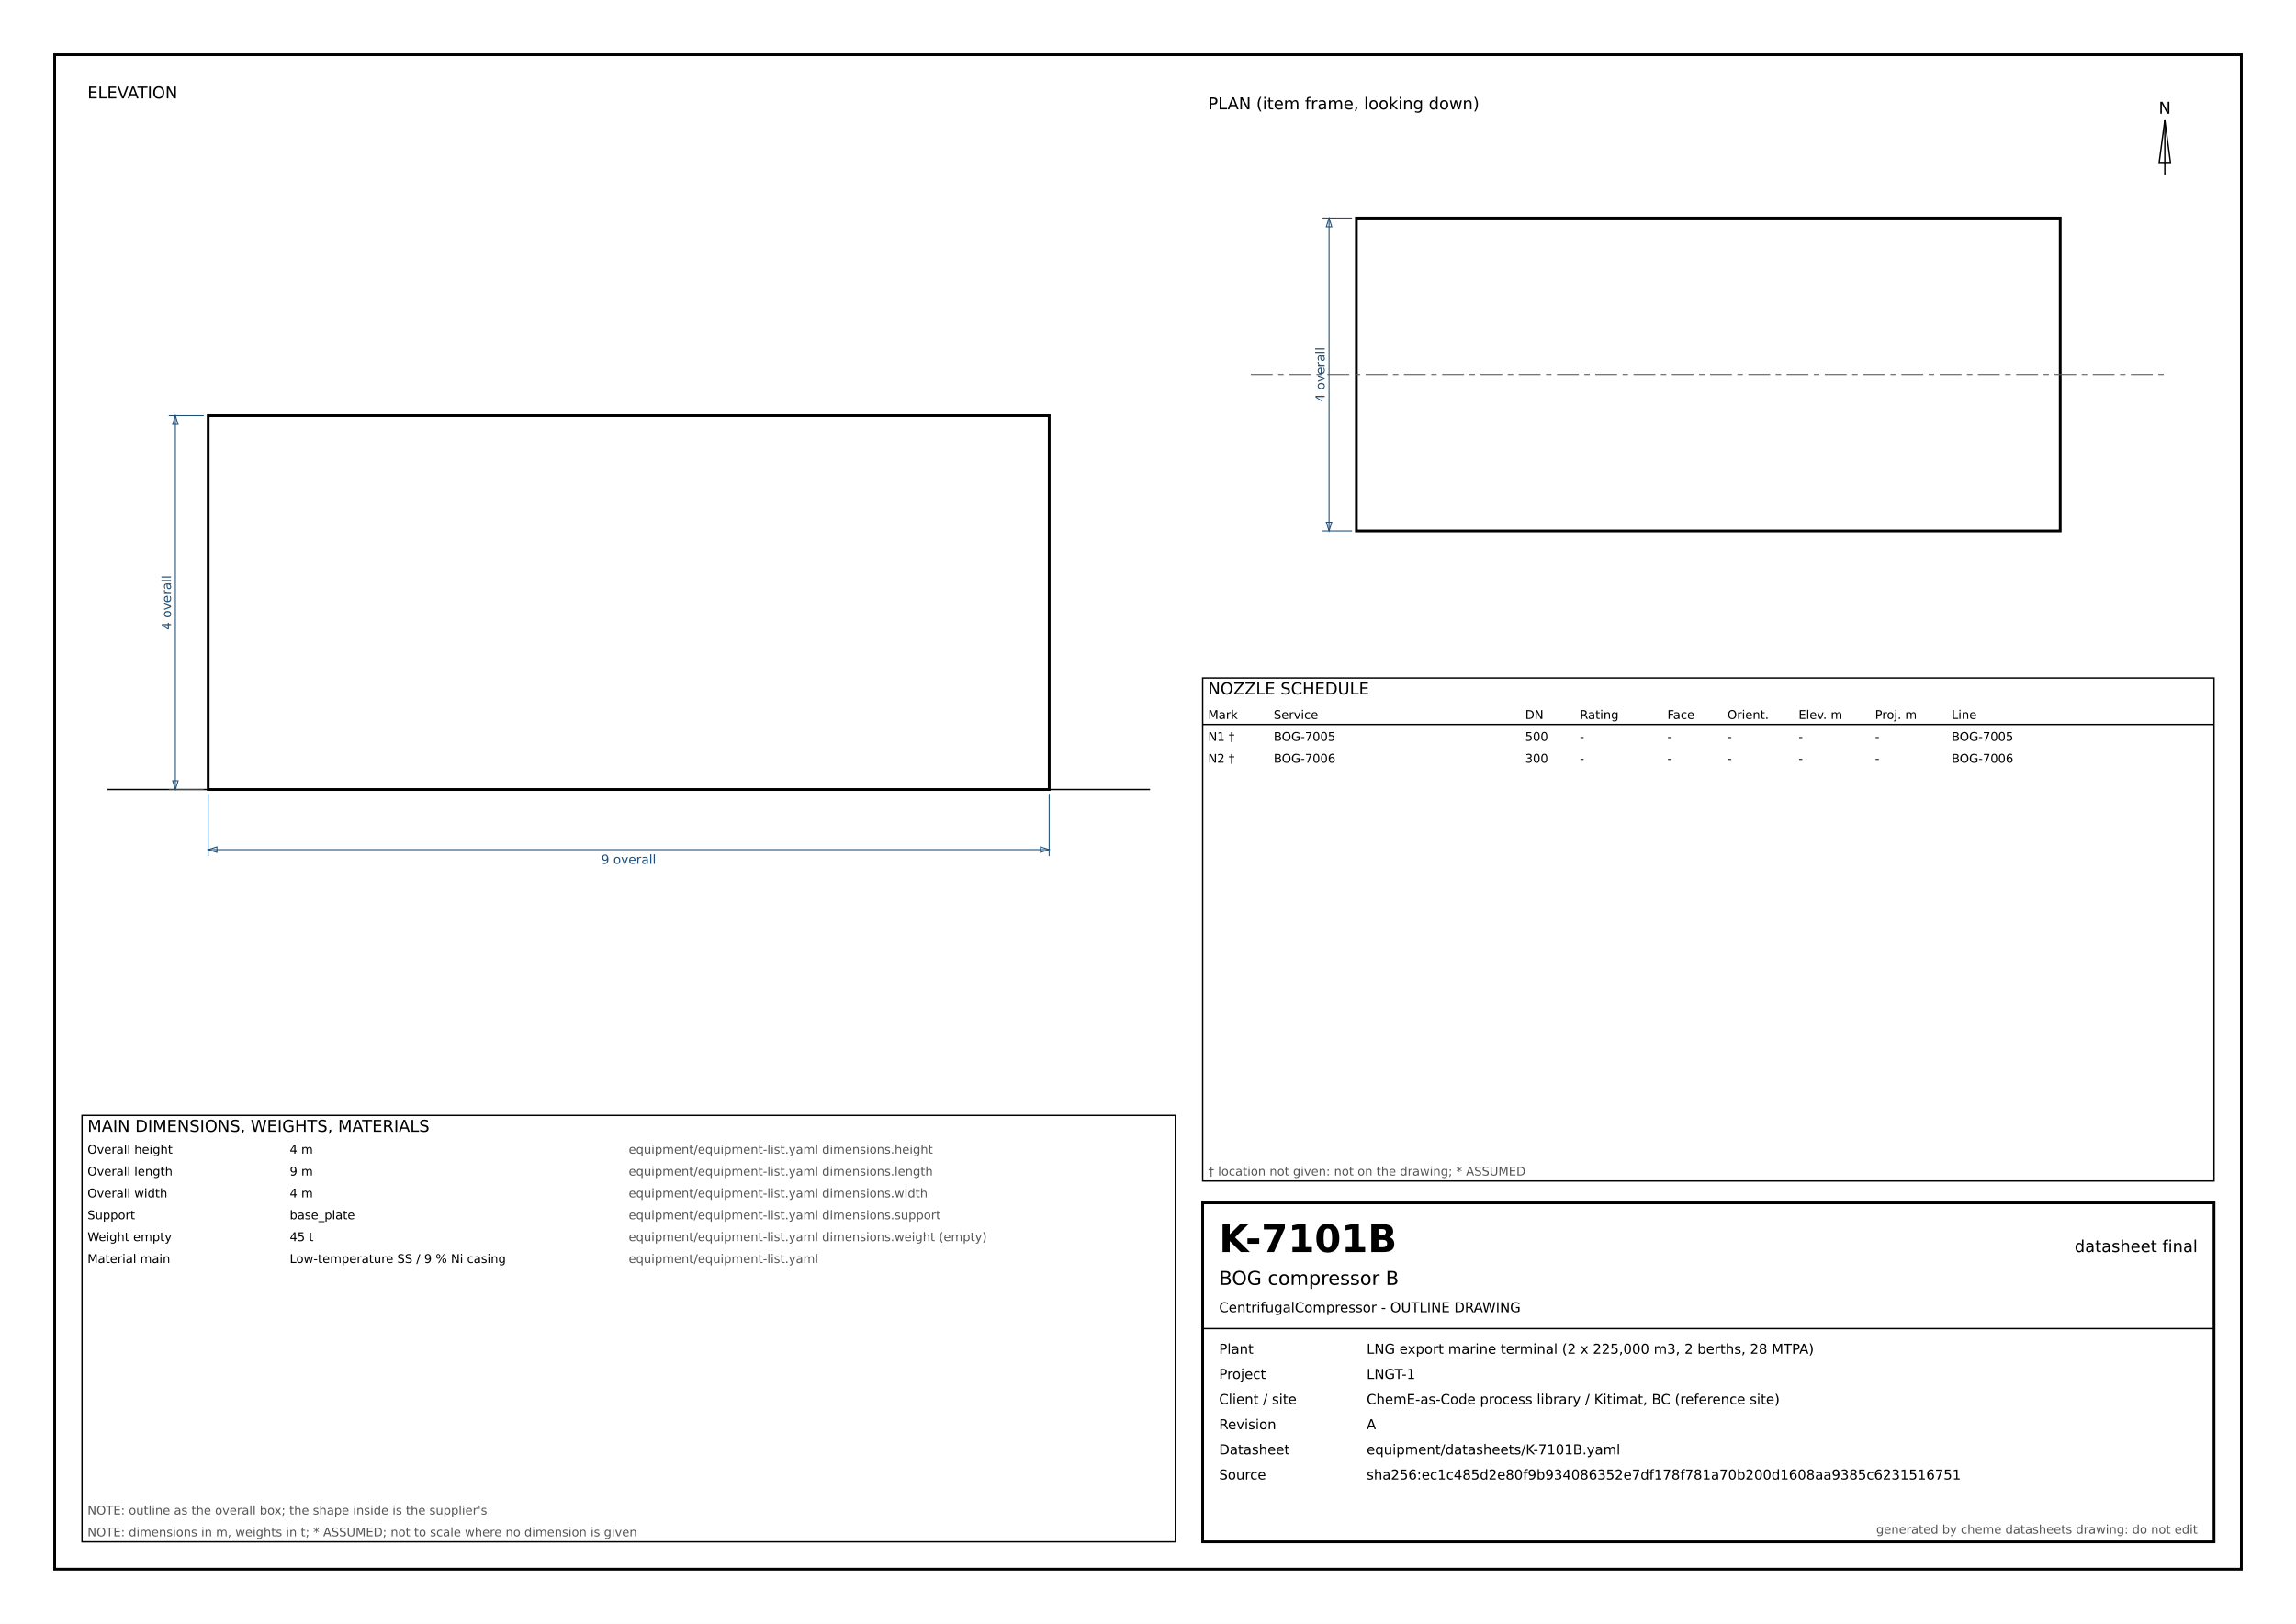
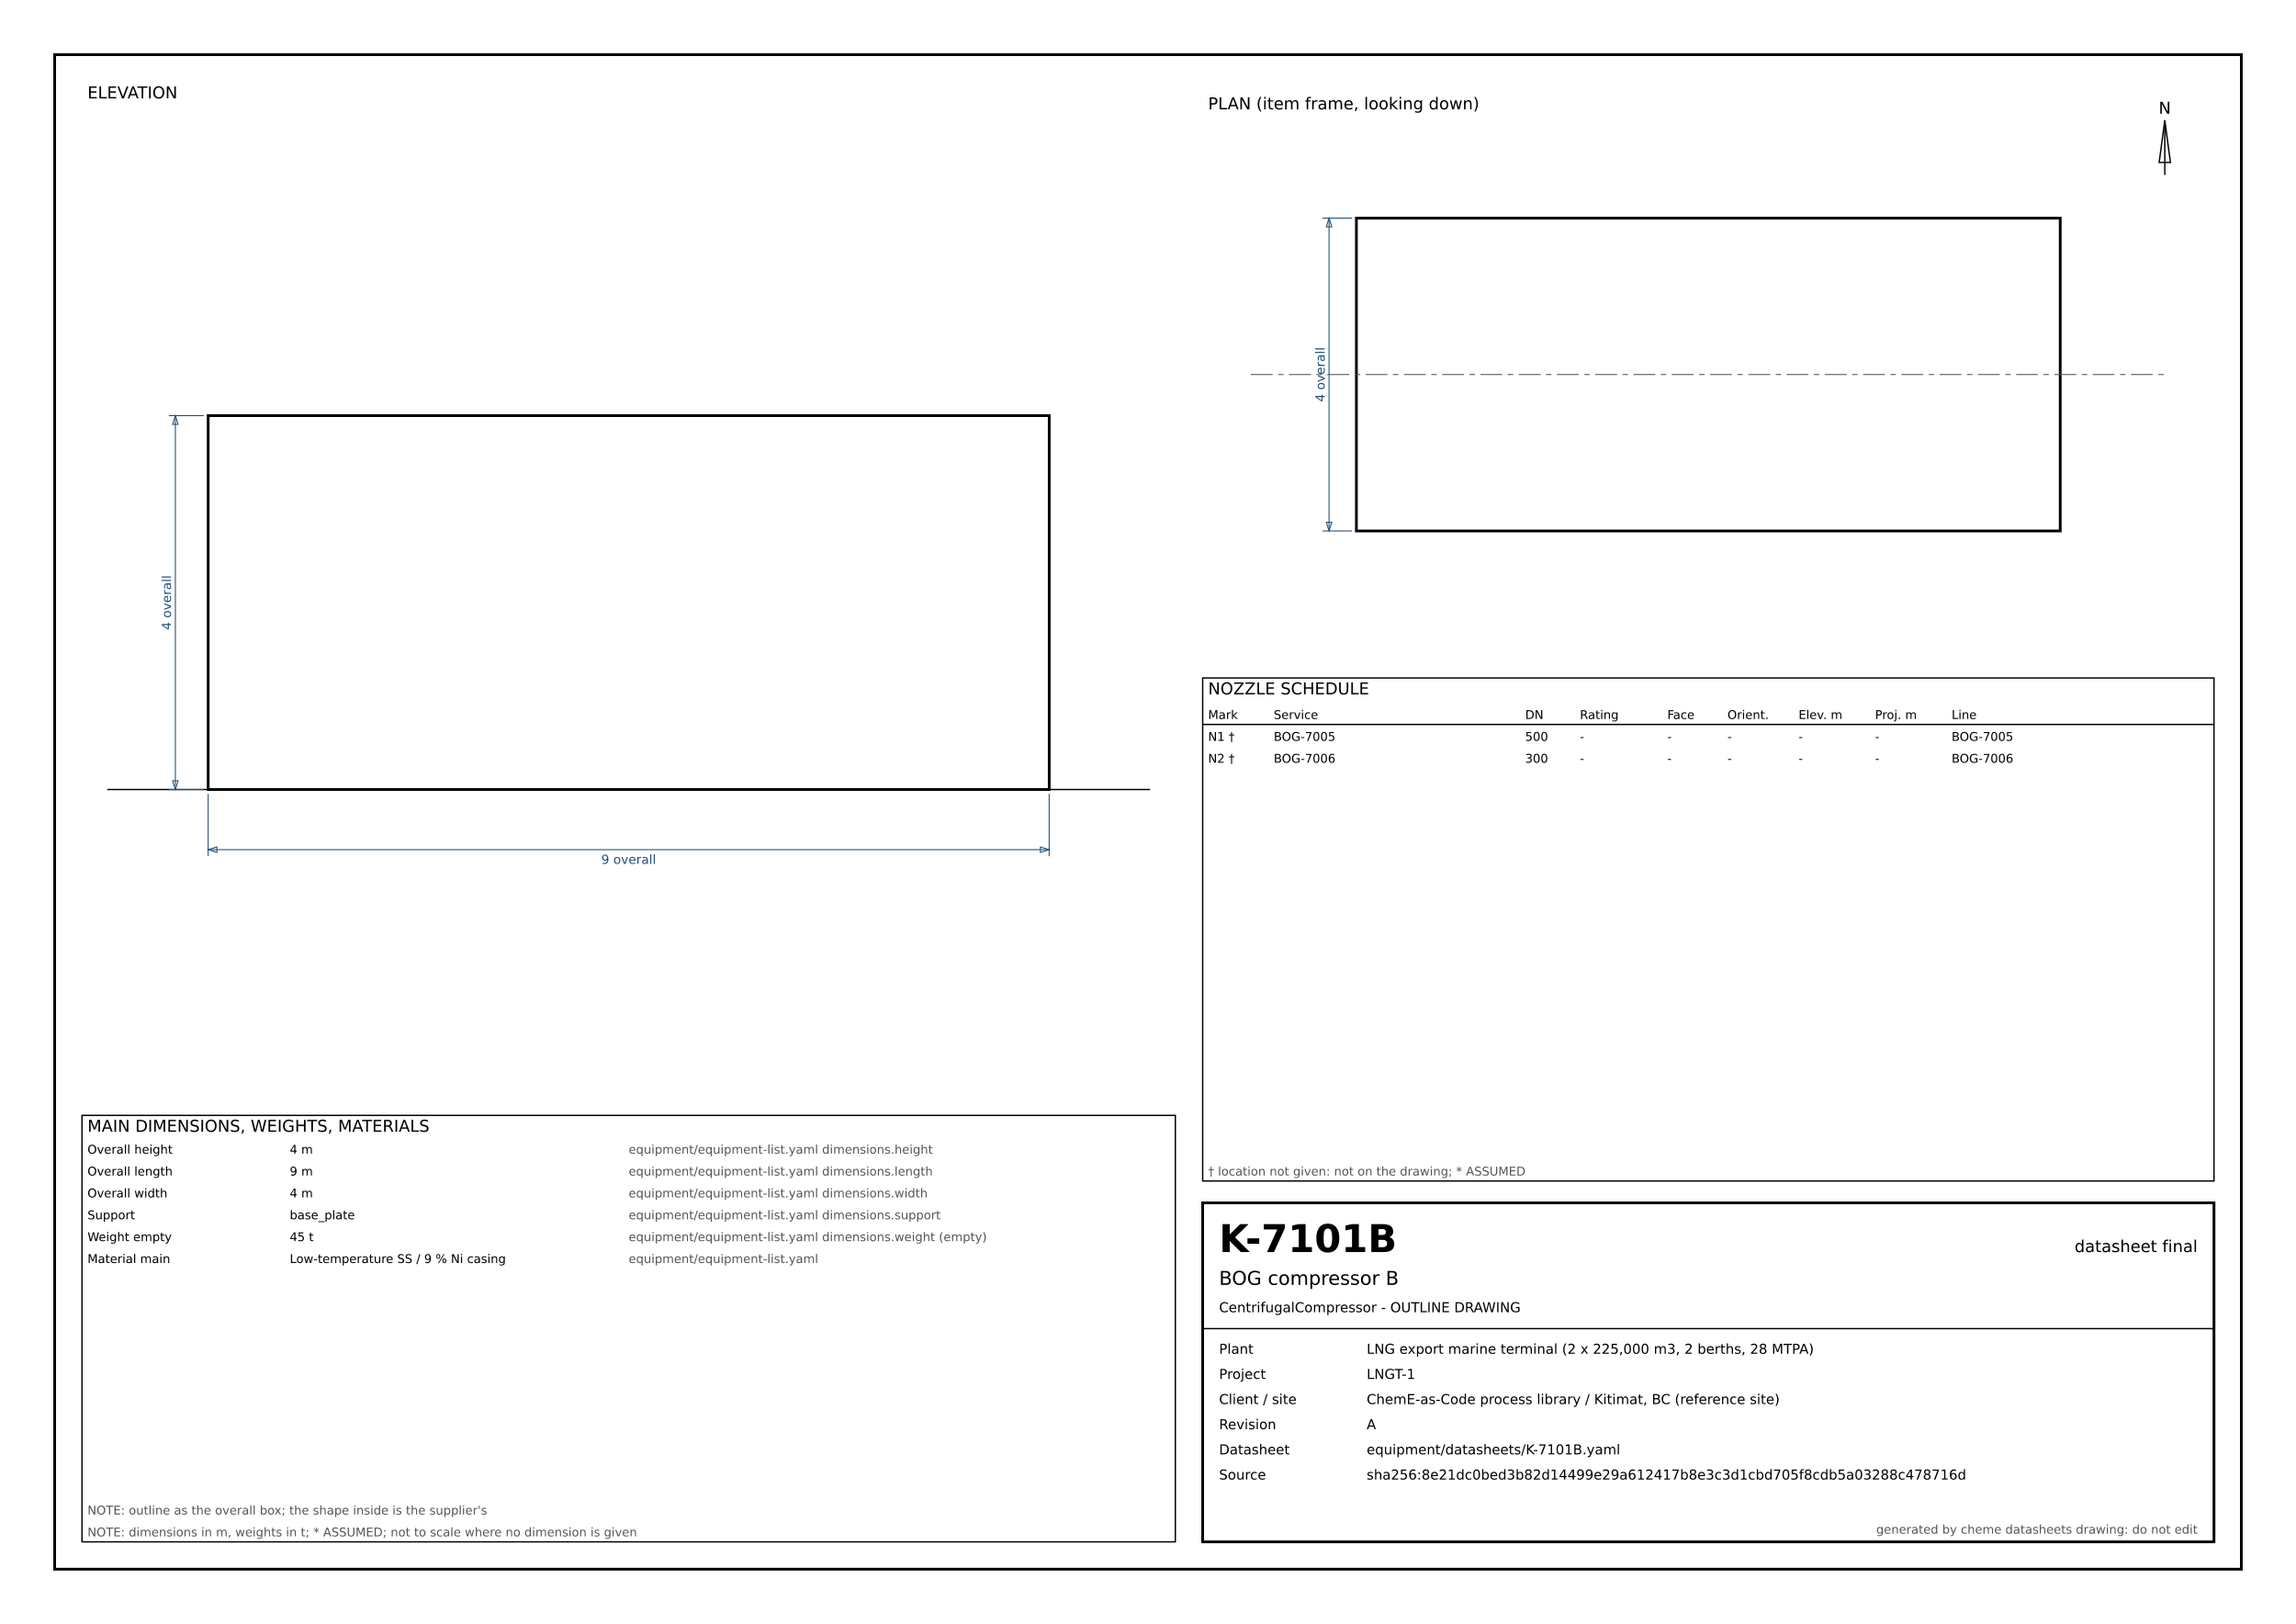
<svg xmlns="http://www.w3.org/2000/svg" width="420mm" height="297mm" viewBox="0 0 420 297">
  <style>
.frame{fill:none;stroke:#000;stroke-width:0.5}
.thin{fill:none;stroke:#000;stroke-width:0.25}
.outline{fill:#fff;stroke:#000;stroke-width:0.5}
.hidden{fill:none;stroke:#000;stroke-width:0.25;stroke-dasharray:1.5 1}
.centre{fill:none;stroke:#555;stroke-width:0.18;stroke-dasharray:4 1 1 1}
.tl{fill:none;stroke:#555;stroke-width:0.18;stroke-dasharray:2 1}
.dim{fill:none;stroke:#1f4e79;stroke-width:0.18}
.nozzle{fill:#fff;stroke:#b71c1c;stroke-width:0.35}
.section{fill:none;stroke:#2e7d32;stroke-width:0.25;stroke-dasharray:2 1}
text{font-family:'DejaVu Sans',Arial,Helvetica,sans-serif;fill:#000}
.t2{font-size:2.2px}.t25{font-size:2.5px}.t3{font-size:3px}.t35{font-size:3.5px}
.t5{font-size:5px;font-weight:bold}.t7{font-size:7px;font-weight:bold}
.dimt{font-size:2.3px;fill:#1f4e79}.nt{font-size:2.3px;fill:#b71c1c}
.note{font-size:2.2px;fill:#555}
.draft{font-size:40px;font-weight:bold;fill:#c62828;fill-opacity:0.12}
</style>
  <rect x="0" y="0" width="420" height="297" fill="#fff" />
  <rect x="10" y="10" width="400" height="277" class="frame" />
  <text x="16" y="18" class="t3" text-anchor="start">ELEVATION</text>
  <rect x="38.08" y="76.02" width="153.85" height="68.38" class="outline" />
  <line x1="19.62" y1="144.4" x2="210.38" y2="144.4" class="thin" />
  <line x1="38.08" y1="145.2" x2="38.08" y2="156.6" class="dim" />
  <line x1="191.92" y1="145.2" x2="191.92" y2="156.6" class="dim" />
  <line x1="38.08" y1="155.4" x2="191.92" y2="155.4" class="dim" />
  <path d="M38.08,155.4 l1.6,0.5 l0,-1 z" class="dim" />
  <path d="M191.92,155.4 l-1.6,0.5 l0,-1 z" class="dim" />
  <text x="115" y="158" class="dimt" text-anchor="middle">9 overall</text>
  <line x1="37.28" y1="144.4" x2="30.88" y2="144.4" class="dim" />
  <line x1="37.28" y1="76.02" x2="30.88" y2="76.02" class="dim" />
  <line x1="32.08" y1="144.4" x2="32.08" y2="76.02" class="dim" />
  <path d="M32.08,144.4 l0.5,-1.6 l-1,0 z" class="dim" />
  <path d="M32.08,76.02 l0.5,1.6 l-1,0 z" class="dim" />
  <text x="31.28" y="110.21" class="dimt" text-anchor="middle" transform="rotate(-90 31.28 110.21)">4 overall</text>
  <rect x="248.12" y="39.89" width="128.75" height="57.22" class="outline" />
  <line x1="247.32" y1="97.11" x2="241.93" y2="97.11" class="dim" />
  <line x1="247.32" y1="39.89" x2="241.93" y2="39.89" class="dim" />
  <line x1="243.12" y1="97.11" x2="243.12" y2="39.89" class="dim" />
  <path d="M243.12,97.11 l0.5,-1.6 l-1,0 z" class="dim" />
  <path d="M243.12,39.89 l0.5,1.6 l-1,0 z" class="dim" />
  <text x="242.32" y="68.5" class="dimt" text-anchor="middle" transform="rotate(-90 242.32 68.5)">4 overall</text>
  <line x1="228.81" y1="68.5" x2="396.19" y2="68.5" class="centre" />
  <line x1="396" y1="32" x2="396" y2="22" class="thin" />
  <path d="M396,22 L394.97,29.71 L397.03,29.71 z" class="thin" />
  <text x="396" y="20.8" class="t3" text-anchor="middle">N</text>
  <text x="221" y="20" class="t3" text-anchor="start">PLAN (item frame, looking down)</text>
  <text x="221" y="127" class="t3" text-anchor="start">NOZZLE SCHEDULE</text>
  <text x="221" y="131.5" class="t2" text-anchor="start">Mark</text>
  <text x="233" y="131.5" class="t2" text-anchor="start">Service</text>
  <text x="279" y="131.5" class="t2" text-anchor="start">DN</text>
  <text x="289" y="131.5" class="t2" text-anchor="start">Rating</text>
  <text x="305" y="131.5" class="t2" text-anchor="start">Face</text>
  <text x="316" y="131.5" class="t2" text-anchor="start">Orient.</text>
  <text x="329" y="131.5" class="t2" text-anchor="start">Elev. m</text>
  <text x="343" y="131.5" class="t2" text-anchor="start">Proj. m</text>
  <text x="357" y="131.5" class="t2" text-anchor="start">Line</text>
  <line x1="220" y1="132.5" x2="405" y2="132.5" class="thin" />
  <text x="221" y="135.5" class="t2" text-anchor="start">N1 †</text>
  <text x="233" y="135.5" class="t2" text-anchor="start">BOG-7005</text>
  <text x="279" y="135.5" class="t2" text-anchor="start">500</text>
  <text x="289" y="135.5" class="t2" text-anchor="start">-</text>
  <text x="305" y="135.5" class="t2" text-anchor="start">-</text>
  <text x="316" y="135.5" class="t2" text-anchor="start">-</text>
  <text x="329" y="135.5" class="t2" text-anchor="start">-</text>
  <text x="343" y="135.5" class="t2" text-anchor="start">-</text>
  <text x="357" y="135.5" class="t2" text-anchor="start">BOG-7005</text>
  <text x="221" y="139.5" class="t2" text-anchor="start">N2 †</text>
  <text x="233" y="139.5" class="t2" text-anchor="start">BOG-7006</text>
  <text x="279" y="139.5" class="t2" text-anchor="start">300</text>
  <text x="289" y="139.5" class="t2" text-anchor="start">-</text>
  <text x="305" y="139.5" class="t2" text-anchor="start">-</text>
  <text x="316" y="139.5" class="t2" text-anchor="start">-</text>
  <text x="329" y="139.5" class="t2" text-anchor="start">-</text>
  <text x="343" y="139.5" class="t2" text-anchor="start">-</text>
  <text x="357" y="139.5" class="t2" text-anchor="start">BOG-7006</text>
  <text x="221" y="215" class="note" text-anchor="start">† location not given: not on the drawing; * ASSUMED</text>
  <rect x="220" y="124" width="185" height="92" class="thin" />
  <text x="16" y="207" class="t3" text-anchor="start">MAIN DIMENSIONS, WEIGHTS, MATERIALS</text>
  <text x="16" y="211" class="t2" text-anchor="start">Overall height</text>
  <text x="53" y="211" class="t2" text-anchor="start">4 m</text>
  <text x="115" y="211" class="note" text-anchor="start">equipment/equipment-list.yaml dimensions.height</text>
  <text x="16" y="215" class="t2" text-anchor="start">Overall length</text>
  <text x="53" y="215" class="t2" text-anchor="start">9 m</text>
  <text x="115" y="215" class="note" text-anchor="start">equipment/equipment-list.yaml dimensions.length</text>
  <text x="16" y="219" class="t2" text-anchor="start">Overall width</text>
  <text x="53" y="219" class="t2" text-anchor="start">4 m</text>
  <text x="115" y="219" class="note" text-anchor="start">equipment/equipment-list.yaml dimensions.width</text>
  <text x="16" y="223" class="t2" text-anchor="start">Support</text>
  <text x="53" y="223" class="t2" text-anchor="start">base_plate</text>
  <text x="115" y="223" class="note" text-anchor="start">equipment/equipment-list.yaml dimensions.support</text>
  <text x="16" y="227" class="t2" text-anchor="start">Weight empty</text>
  <text x="53" y="227" class="t2" text-anchor="start">45 t</text>
  <text x="115" y="227" class="note" text-anchor="start">equipment/equipment-list.yaml dimensions.weight (empty)</text>
  <text x="16" y="231" class="t2" text-anchor="start">Material main</text>
  <text x="53" y="231" class="t2" text-anchor="start">Low-temperature SS / 9 % Ni casing</text>
  <text x="115" y="231" class="note" text-anchor="start">equipment/equipment-list.yaml</text>
  <text x="16" y="277" class="note" text-anchor="start">NOTE: outline as the overall box; the shape inside is the supplier's</text>
  <text x="16" y="281" class="note" text-anchor="start">NOTE: dimensions in m, weights in t; * ASSUMED; not to scale where no dimension is given</text>
  <rect x="15" y="204" width="200" height="78" class="thin" />
  <rect x="220" y="220" width="185" height="62" class="frame" />
  <text x="223" y="229" class="t7" text-anchor="start">K-7101B</text>
  <text x="223" y="235" class="t35" text-anchor="start">BOG compressor B</text>
  <text x="223" y="240" class="t25" text-anchor="start">CentrifugalCompressor - OUTLINE DRAWING</text>
  <line x1="220" y1="243" x2="405" y2="243" class="thin" />
  <text x="223" y="247.6" class="t25" text-anchor="start">Plant</text>
  <text x="250" y="247.6" class="t25" text-anchor="start">LNG export marine terminal (2 x 225,000 m3, 2 berths, 28 MTPA)</text>
  <text x="223" y="252.2" class="t25" text-anchor="start">Project</text>
  <text x="250" y="252.2" class="t25" text-anchor="start">LNGT-1</text>
  <text x="223" y="256.8" class="t25" text-anchor="start">Client / site</text>
  <text x="250" y="256.8" class="t25" text-anchor="start">ChemE-as-Code process library / Kitimat, BC (reference site)</text>
  <text x="223" y="261.4" class="t25" text-anchor="start">Revision</text>
  <text x="250" y="261.4" class="t25" text-anchor="start">A</text>
  <text x="223" y="266" class="t25" text-anchor="start">Datasheet</text>
  <text x="250" y="266" class="t25" text-anchor="start">equipment/datasheets/K-7101B.yaml</text>
  <text x="223" y="270.6" class="t25" text-anchor="start">Source</text>
-   <text x="250" y="270.6" class="t25" text-anchor="start">sha256:ec1c485d2e80f9b934086352e7df178f781a70b200d1608aa9385c6231516751</text>
+   <text x="250" y="270.6" class="t25" text-anchor="start">sha256:8e21dc0bed3b82d14499e29a612417b8e3c3d1cbd705f8cdb5a03288c478716d</text>
  <text x="402" y="229" class="t3" text-anchor="end">datasheet final</text>
  <text x="402" y="280.5" class="note" text-anchor="end">generated by cheme datasheets drawing: do not edit</text>
</svg>
